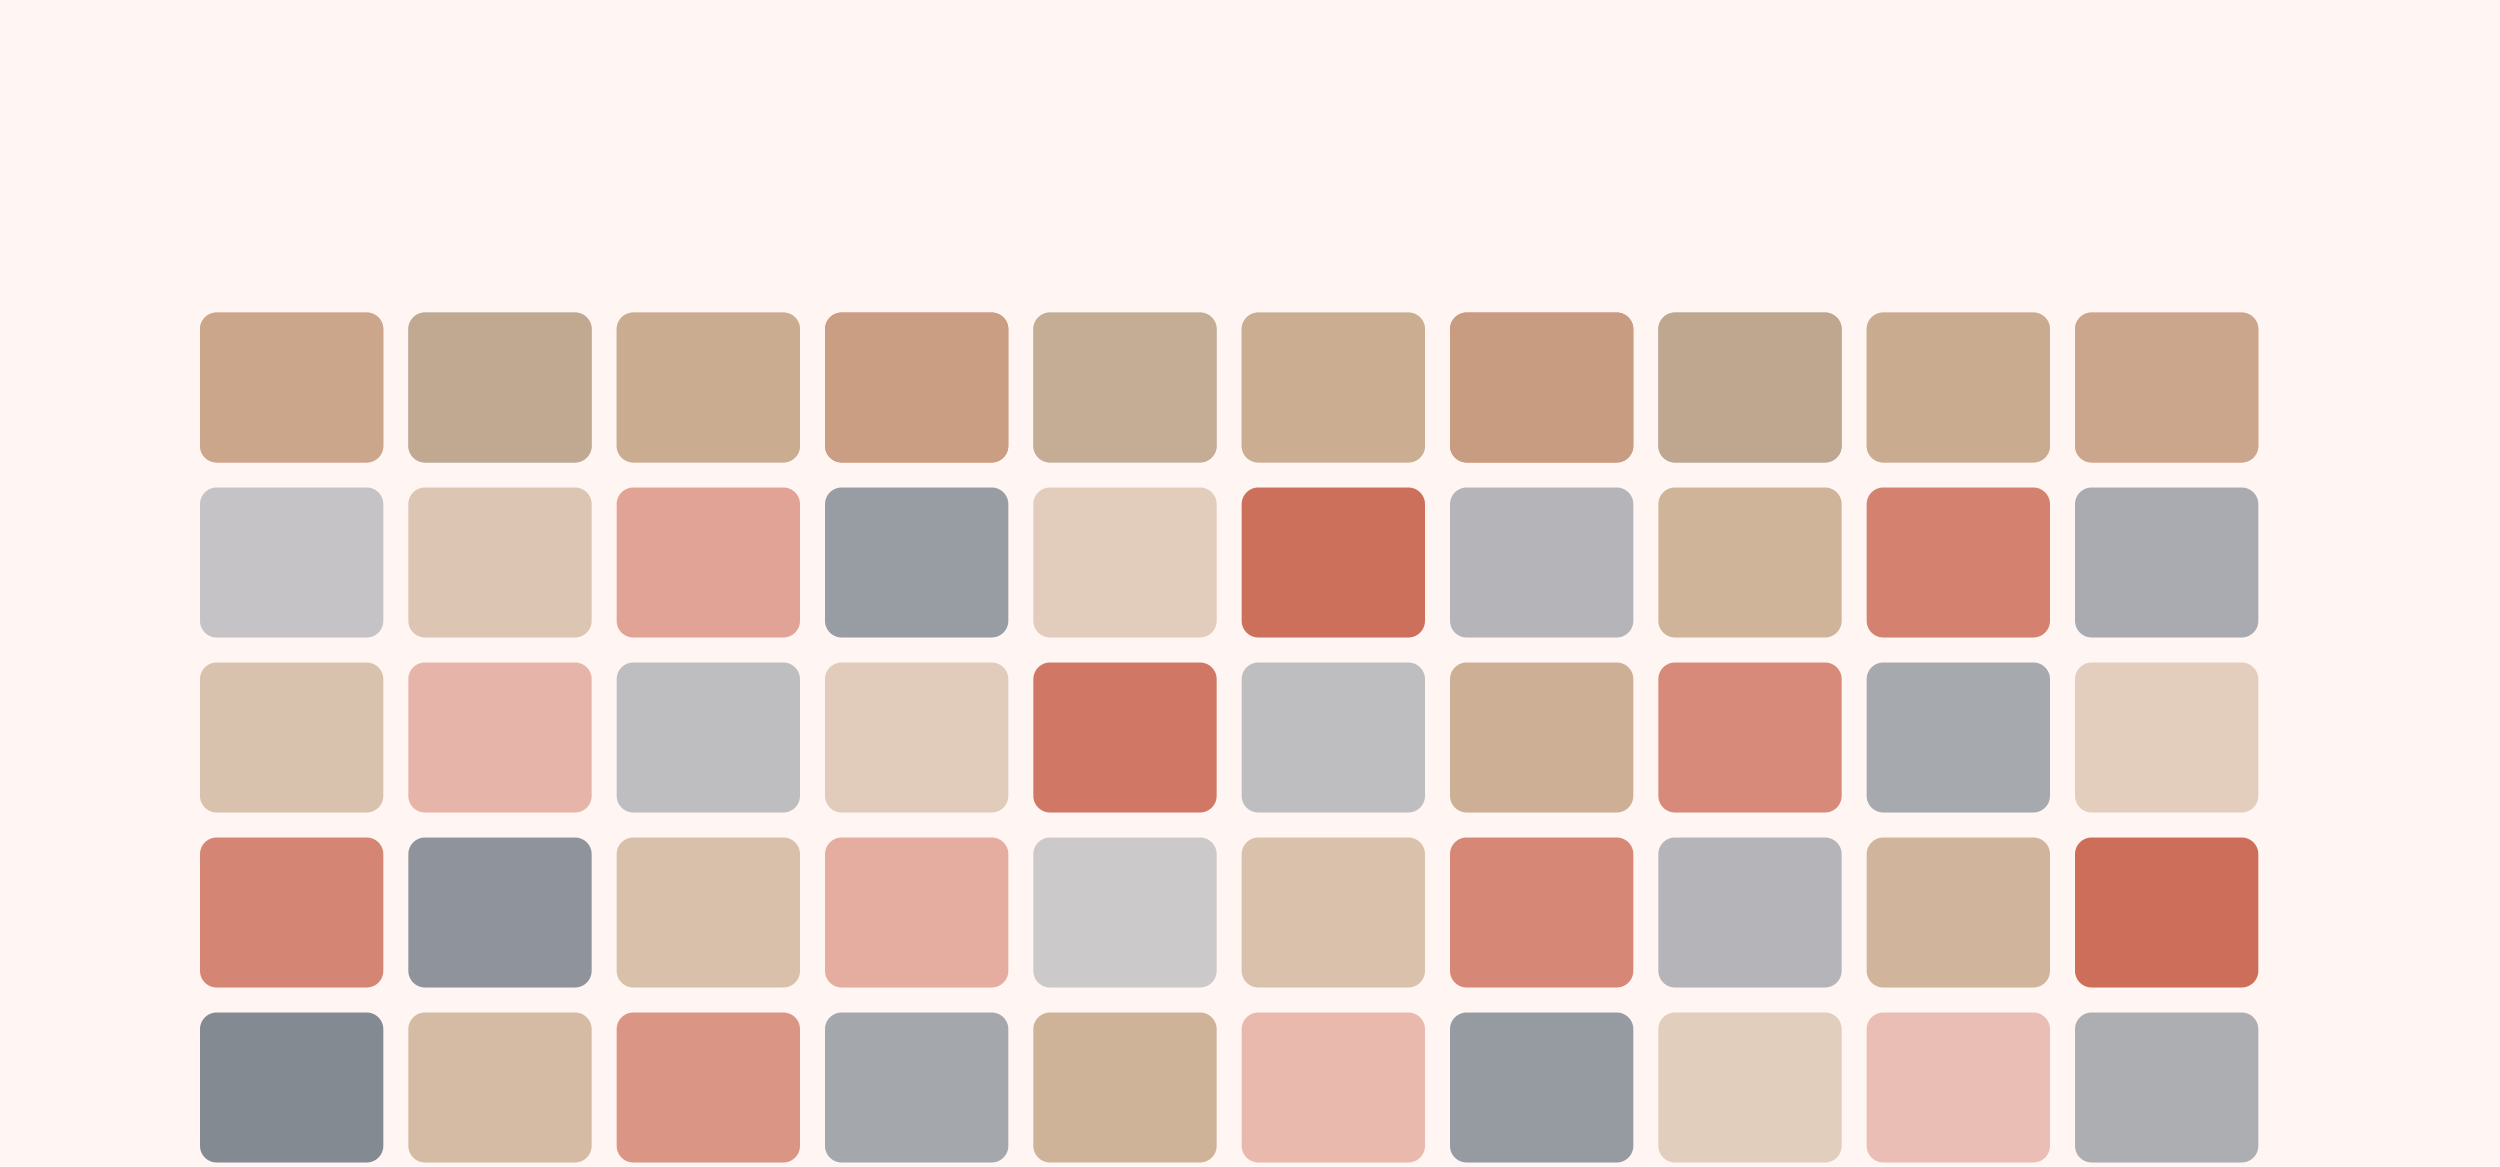
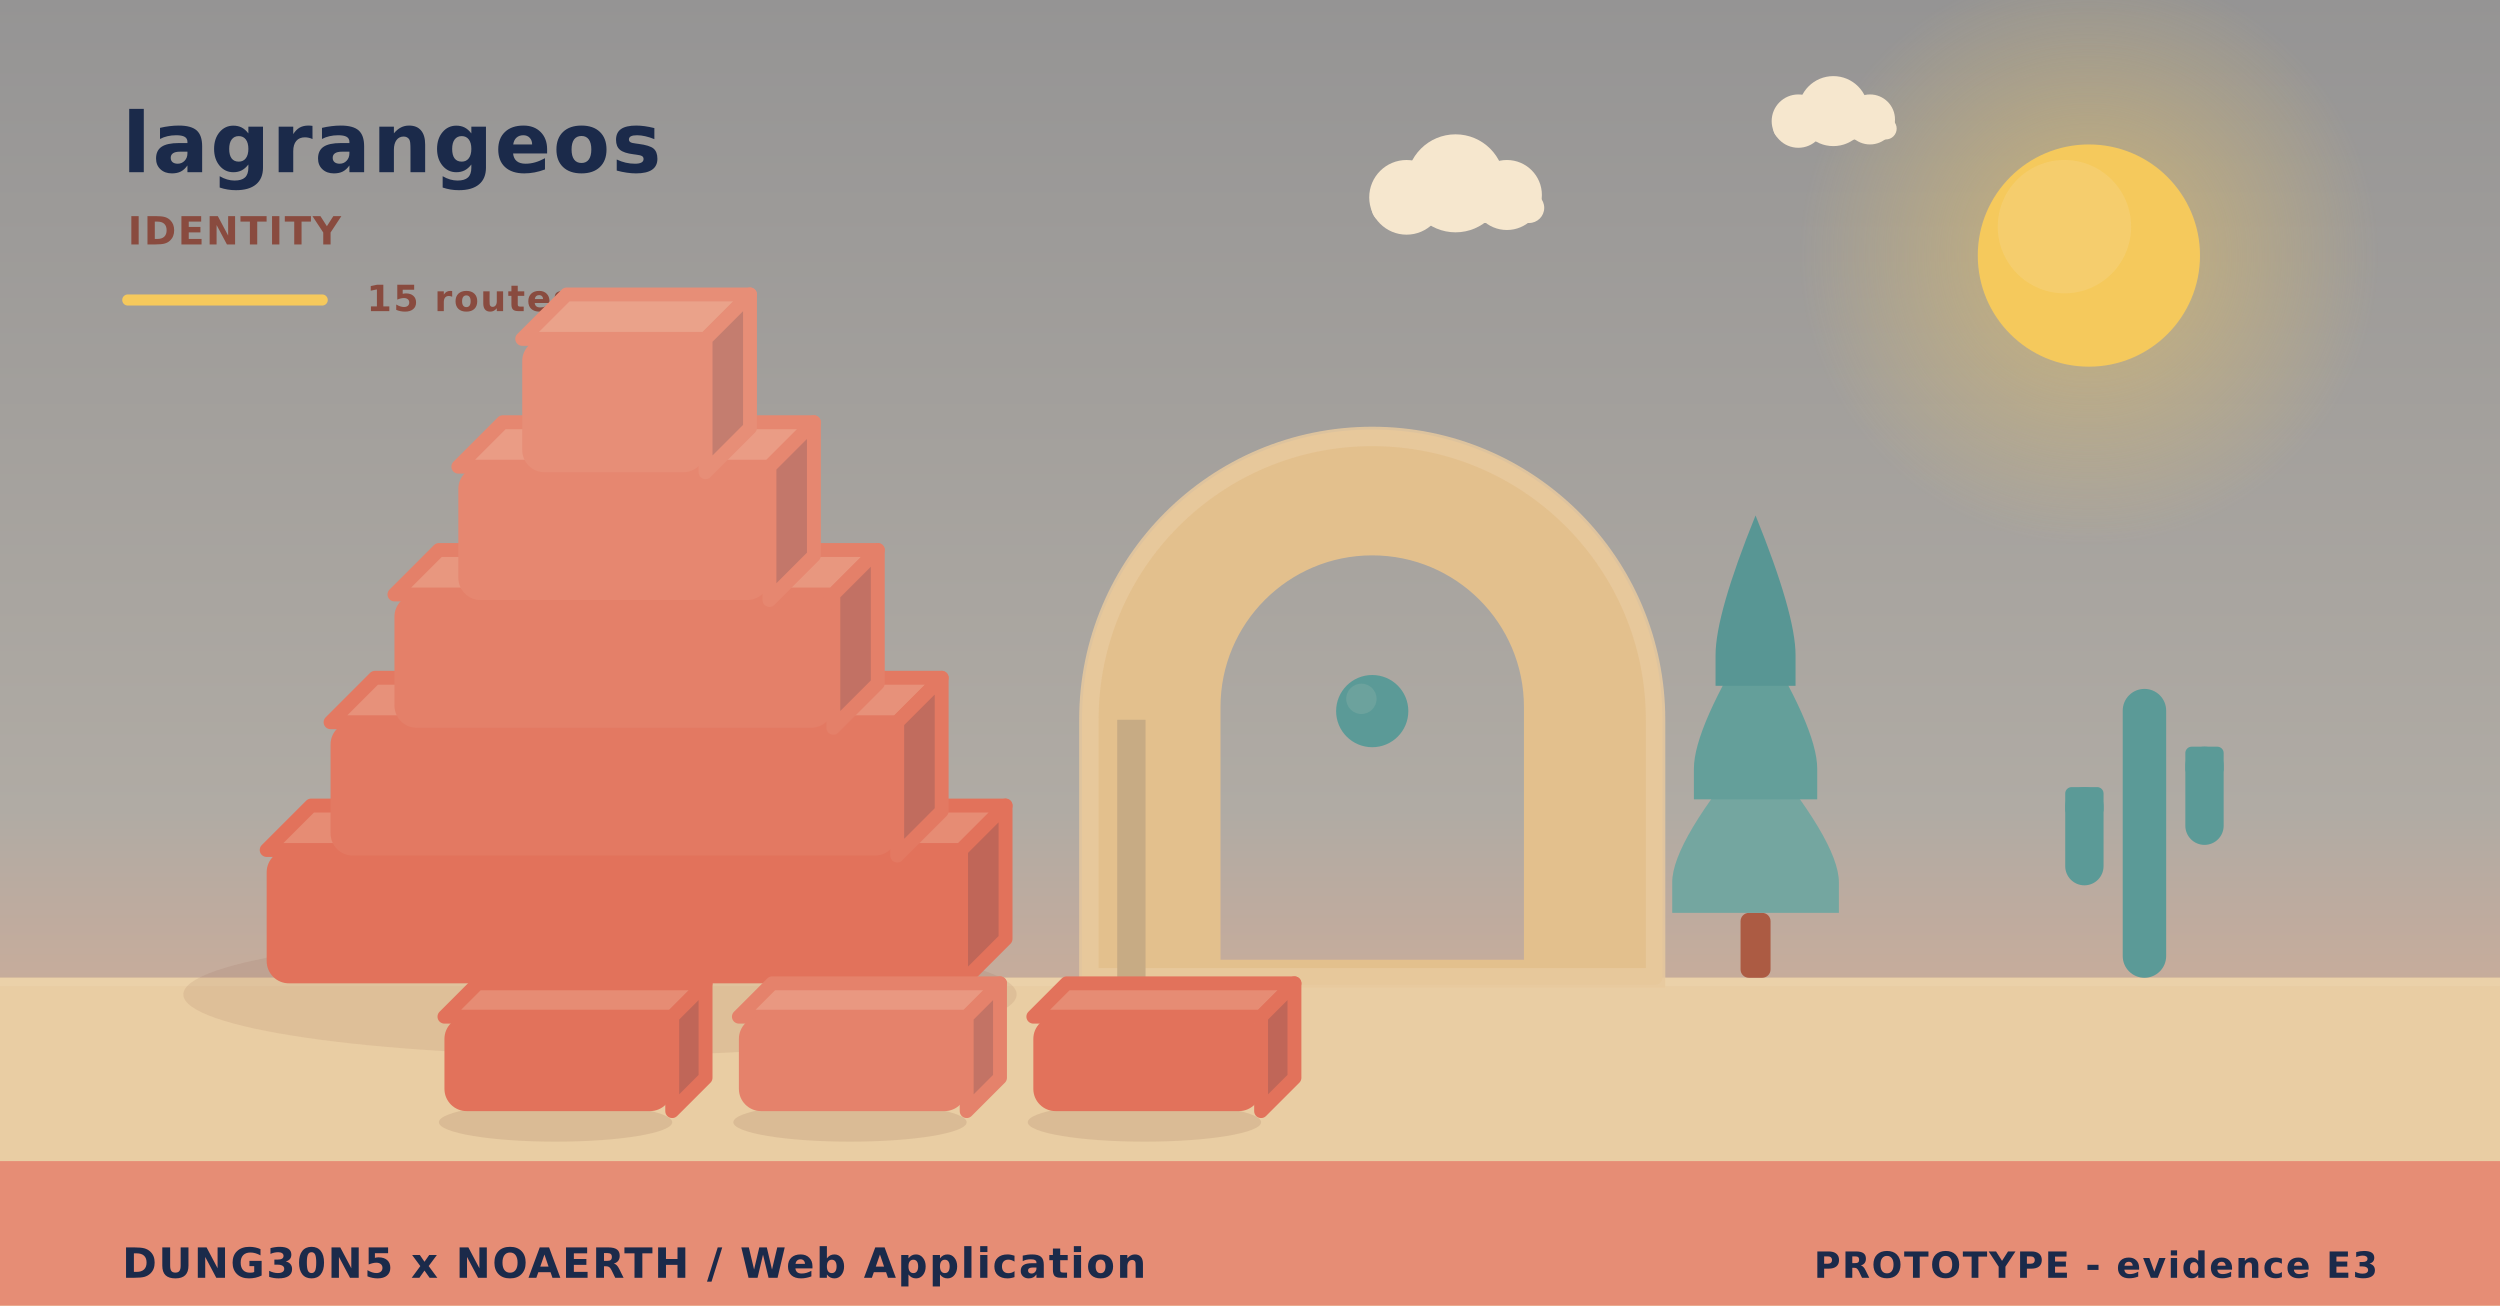
- <svg xmlns="http://www.w3.org/2000/svg" viewBox="0 0 1200 560" width="1200" height="560" role="img" aria-label="lagrangeos hero">
-   <rect width="1200" height="560" fill="#fff5f2" />
-   <defs>
-     <linearGradient id="gh" x1="0" y1="0" x2="1" y2="1">
-       <stop offset="0%" stop-color="#c75f48" />
-       <stop offset="100%" stop-color="#78818a" />
-     </linearGradient>
-   </defs>
-   <rect x="96.00" y="150.00" width="88.00" height="72.00" rx="8.00" fill="#c75f48" opacity="0.56" />
-   <rect x="196.00" y="150.00" width="88.00" height="72.00" rx="8.00" fill="#78818a" opacity="0.63" />
-   <rect x="296.00" y="150.00" width="88.00" height="72.00" rx="8.00" fill="#c7a88a" opacity="0.71" />
-   <rect x="396.00" y="150.00" width="88.00" height="72.00" rx="8.00" fill="#c75f48" opacity="0.84" />
-   <rect x="496.00" y="150.00" width="88.00" height="72.00" rx="8.00" fill="#78818a" opacity="0.48" />
-   <rect x="596.00" y="150.00" width="88.00" height="72.00" rx="8.00" fill="#c7a88a" opacity="0.66" />
-   <rect x="696.00" y="150.00" width="88.00" height="72.00" rx="8.00" fill="#c75f48" opacity="0.90" />
-   <rect x="796.00" y="150.00" width="88.00" height="72.00" rx="8.00" fill="#78818a" opacity="0.73" />
-   <rect x="896.00" y="150.00" width="88.00" height="72.00" rx="8.00" fill="#c7a88a" opacity="0.76" />
-   <rect x="996.00" y="150.00" width="88.00" height="72.00" rx="8.00" fill="#c75f48" opacity="0.55" />
-   <rect x="96.00" y="234.00" width="88.00" height="72.00" rx="8.00" fill="#78818a" opacity="0.43" />
-   <rect x="196.00" y="234.00" width="88.00" height="72.00" rx="8.00" fill="#c7a88a" opacity="0.62" />
-   <rect x="296.00" y="234.00" width="88.00" height="72.00" rx="8.00" fill="#c75f48" opacity="0.54" />
-   <rect x="396.00" y="234.00" width="88.00" height="72.00" rx="8.00" fill="#78818a" opacity="0.76" />
-   <rect x="496.00" y="234.00" width="88.00" height="72.00" rx="8.00" fill="#c7a88a" opacity="0.52" />
-   <rect x="596.00" y="234.00" width="88.00" height="72.00" rx="8.00" fill="#c75f48" opacity="0.89" />
-   <rect x="696.00" y="234.00" width="88.00" height="72.00" rx="8.00" fill="#78818a" opacity="0.55" />
-   <rect x="796.00" y="234.00" width="88.00" height="72.00" rx="8.00" fill="#c7a88a" opacity="0.84" />
-   <rect x="896.00" y="234.00" width="88.00" height="72.00" rx="8.00" fill="#c75f48" opacity="0.77" />
-   <rect x="996.00" y="234.00" width="88.00" height="72.00" rx="8.00" fill="#78818a" opacity="0.63" />
-   <rect x="96.00" y="318.00" width="88.00" height="72.00" rx="8.00" fill="#c7a88a" opacity="0.67" />
-   <rect x="196.00" y="318.00" width="88.00" height="72.00" rx="8.00" fill="#c75f48" opacity="0.43" />
-   <rect x="296.00" y="318.00" width="88.00" height="72.00" rx="8.00" fill="#78818a" opacity="0.48" />
-   <rect x="396.00" y="318.00" width="88.00" height="72.00" rx="8.00" fill="#c7a88a" opacity="0.54" />
-   <rect x="496.00" y="318.00" width="88.00" height="72.00" rx="8.00" fill="#c75f48" opacity="0.83" />
-   <rect x="596.00" y="318.00" width="88.00" height="72.00" rx="8.00" fill="#78818a" opacity="0.48" />
-   <rect x="696.00" y="318.00" width="88.00" height="72.00" rx="8.00" fill="#c7a88a" opacity="0.91" />
-   <rect x="796.00" y="318.00" width="88.00" height="72.00" rx="8.00" fill="#c75f48" opacity="0.71" />
-   <rect x="896.00" y="318.00" width="88.00" height="72.00" rx="8.00" fill="#78818a" opacity="0.66" />
-   <rect x="996.00" y="318.00" width="88.00" height="72.00" rx="8.00" fill="#c7a88a" opacity="0.50" />
-   <rect x="96.00" y="402.00" width="88.00" height="72.00" rx="8.00" fill="#c75f48" opacity="0.74" />
-   <rect x="196.00" y="402.00" width="88.00" height="72.00" rx="8.00" fill="#78818a" opacity="0.83" />
-   <rect x="296.00" y="402.00" width="88.00" height="72.00" rx="8.00" fill="#c7a88a" opacity="0.69" />
-   <rect x="396.00" y="402.00" width="88.00" height="72.00" rx="8.00" fill="#c75f48" opacity="0.48" />
-   <rect x="496.00" y="402.00" width="88.00" height="72.00" rx="8.00" fill="#78818a" opacity="0.38" />
-   <rect x="596.00" y="402.00" width="88.00" height="72.00" rx="8.00" fill="#c7a88a" opacity="0.68" />
-   <rect x="696.00" y="402.00" width="88.00" height="72.00" rx="8.00" fill="#c75f48" opacity="0.73" />
-   <rect x="796.00" y="402.00" width="88.00" height="72.00" rx="8.00" fill="#78818a" opacity="0.55" />
-   <rect x="896.00" y="402.00" width="88.00" height="72.00" rx="8.00" fill="#c7a88a" opacity="0.83" />
-   <rect x="996.00" y="402.00" width="88.00" height="72.00" rx="8.00" fill="#c75f48" opacity="0.90" />
-   <rect x="96.00" y="486.00" width="88.00" height="72.00" rx="8.00" fill="#78818a" opacity="0.92" />
-   <rect x="196.00" y="486.00" width="88.00" height="72.00" rx="8.00" fill="#c7a88a" opacity="0.75" />
-   <rect x="296.00" y="486.00" width="88.00" height="72.00" rx="8.00" fill="#c75f48" opacity="0.64" />
-   <rect x="396.00" y="486.00" width="88.00" height="72.00" rx="8.00" fill="#78818a" opacity="0.67" />
-   <rect x="496.00" y="486.00" width="88.00" height="72.00" rx="8.00" fill="#c7a88a" opacity="0.86" />
-   <rect x="596.00" y="486.00" width="88.00" height="72.00" rx="8.00" fill="#c75f48" opacity="0.40" />
-   <rect x="696.00" y="486.00" width="88.00" height="72.00" rx="8.00" fill="#78818a" opacity="0.78" />
-   <rect x="796.00" y="486.00" width="88.00" height="72.00" rx="8.00" fill="#c7a88a" opacity="0.51" />
-   <rect x="896.00" y="486.00" width="88.00" height="72.00" rx="8.00" fill="#c75f48" opacity="0.37" />
-   <rect x="996.00" y="486.00" width="88.00" height="72.00" rx="8.00" fill="#78818a" opacity="0.61" />
+ <svg xmlns="http://www.w3.org/2000/svg" width="900" height="470" viewBox="0 0 900 470" role="img" aria-label="lagrangeos - identity">
+   <linearGradient id="skyh" x1="0" y1="0" x2="0" y2="1">
+     <stop offset="0" stop-color="#959494" />
+     <stop offset="0.62" stop-color="#b0aba4" />
+     <stop offset="1" stop-color="#f3ad8a" />
+   </linearGradient>
+   <rect width="900" height="470" fill="url(#skyh)" />
+   <radialGradient id="sunh">
+     <stop offset="0.35" stop-color="#f5c95c" stop-opacity="0.34" />
+     <stop offset="1" stop-color="#f5c95c" stop-opacity="0" />
+   </radialGradient>
+   <circle cx="752" cy="92" r="104" fill="url(#sunh)" />
+   <circle cx="752" cy="92" r="40" fill="#f5c95c" />
+   <circle cx="743.2" cy="81.6" r="24" fill="#f5d27e" opacity="0.5" />
  <g>
-     <rect x="96.00" y="150.00" width="88.00" height="72.00" rx="8.00" fill="#c7a88a" opacity="0.80" />
-     <animate attributeName="opacity" values="0.25;1.0;0.25" dur="9.267s" begin="1.36s" repeatCount="indefinite" />
+     <circle cx="524" cy="66" r="17.64" fill="#f6e7ce" />
+     <circle cx="506.36" cy="71.04" r="13.44" fill="#f6e7ce" />
+     <circle cx="542.48" cy="70.2" r="12.6" fill="#f6e7ce" />
+     <rect x="493.76" y="69.36" width="62.16" height="10.92" rx="5.46" fill="#f6e7ce" />
+     <animateTransform attributeName="transform" type="translate" values="0 0;24 0;0 0" dur="36s" begin="0s" repeatCount="indefinite" />
  </g>
  <g>
-     <rect x="196.00" y="150.00" width="88.00" height="72.00" rx="8.00" fill="#c7a88a" opacity="0.80" />
-     <animate attributeName="opacity" values="0.25;1.0;0.25" dur="9.267s" begin="1.68s" repeatCount="indefinite" />
+     <circle cx="660" cy="40" r="12.6" fill="#f6e7ce" />
+     <circle cx="647.4" cy="43.6" r="9.6" fill="#f6e7ce" />
+     <circle cx="673.2" cy="43" r="9" fill="#f6e7ce" />
+     <rect x="638.4" y="42.4" width="44.4" height="7.8" rx="3.9" fill="#f6e7ce" />
+     <animateTransform attributeName="transform" type="translate" values="0 0;-18 0;0 0" dur="46s" begin="3s" repeatCount="indefinite" />
+   </g>
+   <rect x="0" y="352" width="900" height="118" fill="#e9cda3" />
+   <rect x="0" y="352" width="900" height="3" fill="#ebd1a9" />
+   <text x="44" y="62" font-family="Verdana,DejaVu Sans,sans-serif" font-size="30" font-weight="700" letter-spacing="0.6" fill="#1b2a4a" text-anchor="start">lagrangeos</text>
+   <text x="46" y="88" font-family="Verdana,DejaVu Sans,sans-serif" font-size="14" font-weight="700" letter-spacing="0.6" fill="#894b3f" text-anchor="start">IDENTITY</text>
+   <rect x="44" y="106" width="74" height="4" rx="2" fill="#f5c95c" />
+   <text x="132" y="112" font-family="Verdana,DejaVu Sans,sans-serif" font-size="13" font-weight="700" letter-spacing="0.6" fill="#894b3f" text-anchor="start">15 routes</text>
+   <ellipse cx="216" cy="358" rx="150" ry="22" fill="rgba(138,90,68,0.11)" />
+   <g>
+     <path d="M96,306 L346,306 L362,290 L112,290 Z" fill="#e68c74" stroke="#e2725b" stroke-width="5" stroke-linejoin="round" />
+     <path d="M346,306 L362,290 L362,338 L346,354 Z" fill="#c06658" stroke="#e2725b" stroke-width="5" stroke-linejoin="round" />
+     <rect x="96" y="306" width="250" height="48" rx="8" fill="#e2725b" />
+     <animateTransform attributeName="transform" type="translate" values="0 10;0 0" dur="0.9s" begin="0s" fill="freeze" />
  </g>
  <g>
-     <rect x="296.00" y="150.00" width="88.00" height="72.00" rx="8.00" fill="#c7a88a" opacity="0.80" />
-     <animate attributeName="opacity" values="0.25;1.0;0.25" dur="9.267s" begin="2.0s" repeatCount="indefinite" />
+     <path d="M119,260 L323,260 L339,244 L135,244 Z" fill="#e7917a" stroke="#e37962" stroke-width="5" stroke-linejoin="round" />
+     <path d="M323,260 L339,244 L339,292 L323,308 Z" fill="#c16c5e" stroke="#e37962" stroke-width="5" stroke-linejoin="round" />
+     <rect x="119" y="260" width="204" height="48" rx="8" fill="#e37962" />
+     <animateTransform attributeName="transform" type="translate" values="0 10;0 0" dur="0.9s" begin="0.28s" fill="freeze" />
  </g>
  <g>
-     <rect x="396.00" y="150.00" width="88.00" height="72.00" rx="8.00" fill="#c7a88a" opacity="0.80" />
-     <animate attributeName="opacity" values="0.25;1.0;0.25" dur="9.267s" begin="2.32s" repeatCount="indefinite" />
+     <path d="M142,214 L300,214 L316,198 L158,198 Z" fill="#e8977f" stroke="#e48069" stroke-width="5" stroke-linejoin="round" />
+     <path d="M300,214 L316,198 L316,246 L300,262 Z" fill="#c27164" stroke="#e48069" stroke-width="5" stroke-linejoin="round" />
+     <rect x="142" y="214" width="158" height="48" rx="8" fill="#e48069" />
+     <animateTransform attributeName="transform" type="translate" values="0 10;0 0" dur="0.9s" begin="0.56s" fill="freeze" />
  </g>
  <g>
-     <rect x="496.00" y="150.00" width="88.00" height="72.00" rx="8.00" fill="#c7a88a" opacity="0.80" />
-     <animate attributeName="opacity" values="0.25;1.0;0.25" dur="9.267s" begin="2.64s" repeatCount="indefinite" />
+     <path d="M165,168 L277,168 L293,152 L181,152 Z" fill="#ea9c85" stroke="#e68770" stroke-width="5" stroke-linejoin="round" />
+     <path d="M277,168 L293,152 L293,200 L277,216 Z" fill="#c3776a" stroke="#e68770" stroke-width="5" stroke-linejoin="round" />
+     <rect x="165" y="168" width="112" height="48" rx="8" fill="#e68770" />
+     <animateTransform attributeName="transform" type="translate" values="0 10;0 0" dur="0.9s" begin="0.84s" fill="freeze" />
  </g>
  <g>
-     <rect x="596.00" y="150.00" width="88.00" height="72.00" rx="8.00" fill="#c7a88a" opacity="0.80" />
-     <animate attributeName="opacity" values="0.25;1.0;0.25" dur="9.267s" begin="2.96s" repeatCount="indefinite" />
+     <path d="M188,122 L254,122 L270,106 L204,106 Z" fill="#eaa28a" stroke="#e78e77" stroke-width="5" stroke-linejoin="round" />
+     <path d="M254,122 L270,106 L270,154 L254,170 Z" fill="#c47d6f" stroke="#e78e77" stroke-width="5" stroke-linejoin="round" />
+     <rect x="188" y="122" width="66" height="48" rx="8" fill="#e78e77" />
+     <animateTransform attributeName="transform" type="translate" values="0 10;0 0" dur="0.9s" begin="1.12s" fill="freeze" />
  </g>
+   <path d="M392,352 L392,259.12 A102,102 0 0 1 596,259.12 L596,352 Z M436.88,348 L436.88,254.55 A57.12,57.12 0 0 1 551.12,254.55 L551.12,348 Z" fill="#e3c08d" fill-rule="evenodd" stroke="#e3c08d" stroke-width="5" stroke-linejoin="round" />
+   <path d="M392,352 L392,259.12 A102,102 0 0 1 596,259.12 L596,352 Z" fill="none" stroke="#e8c99d" stroke-width="7" stroke-linecap="round" opacity="0.85" />
+   <rect x="402.2" y="259.12" width="10.2" height="92.88" fill="#c7ab84" />
  <g>
-     <rect x="696.00" y="150.00" width="88.00" height="72.00" rx="8.00" fill="#c7a88a" opacity="0.80" />
-     <animate attributeName="opacity" values="0.25;1.0;0.25" dur="9.267s" begin="3.28s" repeatCount="indefinite" />
+     <circle cx="494" cy="256" r="13" fill="#5b9a97" />
+     <circle cx="490.1" cy="251.58" r="5.46" fill="#7aa9a2" opacity="0.55" />
+     <animate attributeName="opacity" values="0.78;1;0.78" dur="5.2s" begin="0s" repeatCount="indefinite" />
  </g>
+   <rect x="626.6" y="328.64" width="10.8" height="23.36" rx="3" fill="#ac5b43" />
+   <path d="M632,267.32 Q602,302.89 602,317.6 Q602,328.64 602,328.64 L662,328.64 Q662,328.64 662,317.6 Q662,302.89 632,267.32 Z" fill="#74a6a0" />
+   <path d="M632,226.44 Q609.8,262.01 609.8,276.72 Q609.8,287.76 609.8,287.76 L654.2,287.76 Q654.2,287.76 654.2,276.72 Q654.2,262.01 632,226.44 Z" fill="#649f9a" />
+   <path d="M632,185.56 Q617.6,221.13 617.6,235.84 Q617.6,246.88 617.6,246.88 L646.4,246.88 Q646.4,246.88 646.4,235.84 Q646.4,221.13 632,185.56 Z" fill="#589694" />
+   <rect x="764.18" y="248" width="15.64" height="104" rx="7.82" fill="#5b9a97" />
+   <rect x="743.48" y="283.36" width="13.8" height="35.36" rx="6.9" fill="#5b9a97" />
+   <rect x="743.48" y="283.36" width="13.8" height="10.4" rx="2.3" fill="#5b9a97" />
+   <rect x="786.72" y="268.8" width="13.8" height="35.36" rx="6.9" fill="#5b9a97" />
+   <rect x="786.72" y="268.8" width="13.8" height="10.4" rx="2.3" fill="#5b9a97" />
+   <ellipse cx="200" cy="404" rx="42" ry="7" fill="rgba(138,90,68,0.15)" />
  <g>
-     <rect x="796.00" y="150.00" width="88.00" height="72.00" rx="8.00" fill="#c7a88a" opacity="0.80" />
-     <animate attributeName="opacity" values="0.25;1.0;0.25" dur="9.267s" begin="3.6s" repeatCount="indefinite" />
+     <path d="M160,366 L242,366 L254,354 L172,354 Z" fill="#e68c74" stroke="#e2725b" stroke-width="5" stroke-linejoin="round" />
+     <path d="M242,366 L254,354 L254,388 L242,400 Z" fill="#c06658" stroke="#e2725b" stroke-width="5" stroke-linejoin="round" />
+     <rect x="160" y="366" width="82" height="34" rx="8" fill="#e2725b" />
+     <animateTransform attributeName="transform" type="translate" values="0 10;0 0" dur="0.7s" begin="0.8s" fill="freeze" />
  </g>
+   <ellipse cx="306" cy="404" rx="42" ry="7" fill="rgba(138,90,68,0.15)" />
  <g>
-     <rect x="896.00" y="150.00" width="88.00" height="72.00" rx="8.00" fill="#c7a88a" opacity="0.80" />
-     <animate attributeName="opacity" values="0.25;1.0;0.25" dur="9.267s" begin="3.92s" repeatCount="indefinite" />
+     <path d="M266,366 L348,366 L360,354 L278,354 Z" fill="#e99881" stroke="#e5826b" stroke-width="5" stroke-linejoin="round" />
+     <path d="M348,366 L360,354 L360,388 L348,400 Z" fill="#c37365" stroke="#e5826b" stroke-width="5" stroke-linejoin="round" />
+     <rect x="266" y="366" width="82" height="34" rx="8" fill="#e5826b" />
+     <animateTransform attributeName="transform" type="translate" values="0 10;0 0" dur="0.7s" begin="0.95s" fill="freeze" />
  </g>
+   <ellipse cx="412" cy="404" rx="42" ry="7" fill="rgba(138,90,68,0.15)" />
  <g>
-     <rect x="996.00" y="150.00" width="88.00" height="72.00" rx="8.00" fill="#c7a88a" opacity="0.80" />
-     <animate attributeName="opacity" values="0.25;1.0;0.25" dur="9.267s" begin="4.24s" repeatCount="indefinite" />
+     <path d="M372,366 L454,366 L466,354 L384,354 Z" fill="#e68c74" stroke="#e2725b" stroke-width="5" stroke-linejoin="round" />
+     <path d="M454,366 L466,354 L466,388 L454,400 Z" fill="#c06658" stroke="#e2725b" stroke-width="5" stroke-linejoin="round" />
+     <rect x="372" y="366" width="82" height="34" rx="8" fill="#e2725b" />
+     <animateTransform attributeName="transform" type="translate" values="0 10;0 0" dur="0.7s" begin="1.1s" fill="freeze" />
  </g>
+   <rect x="0" y="418" width="900" height="52" rx="0" fill="#e68972" opacity="0.94" />
+   <text x="44" y="460" font-family="Verdana,DejaVu Sans,sans-serif" font-size="15" font-weight="700" letter-spacing="0.6" fill="#1b2a4a" text-anchor="start">DUNG30N5 x NOAERTH  /  Web Application</text>
+   <text x="856" y="460" font-family="Verdana,DejaVu Sans,sans-serif" font-size="13" font-weight="700" letter-spacing="0.6" fill="#1b2a4a" text-anchor="end">PROTOTYPE  -  evidence E3</text>
</svg>
